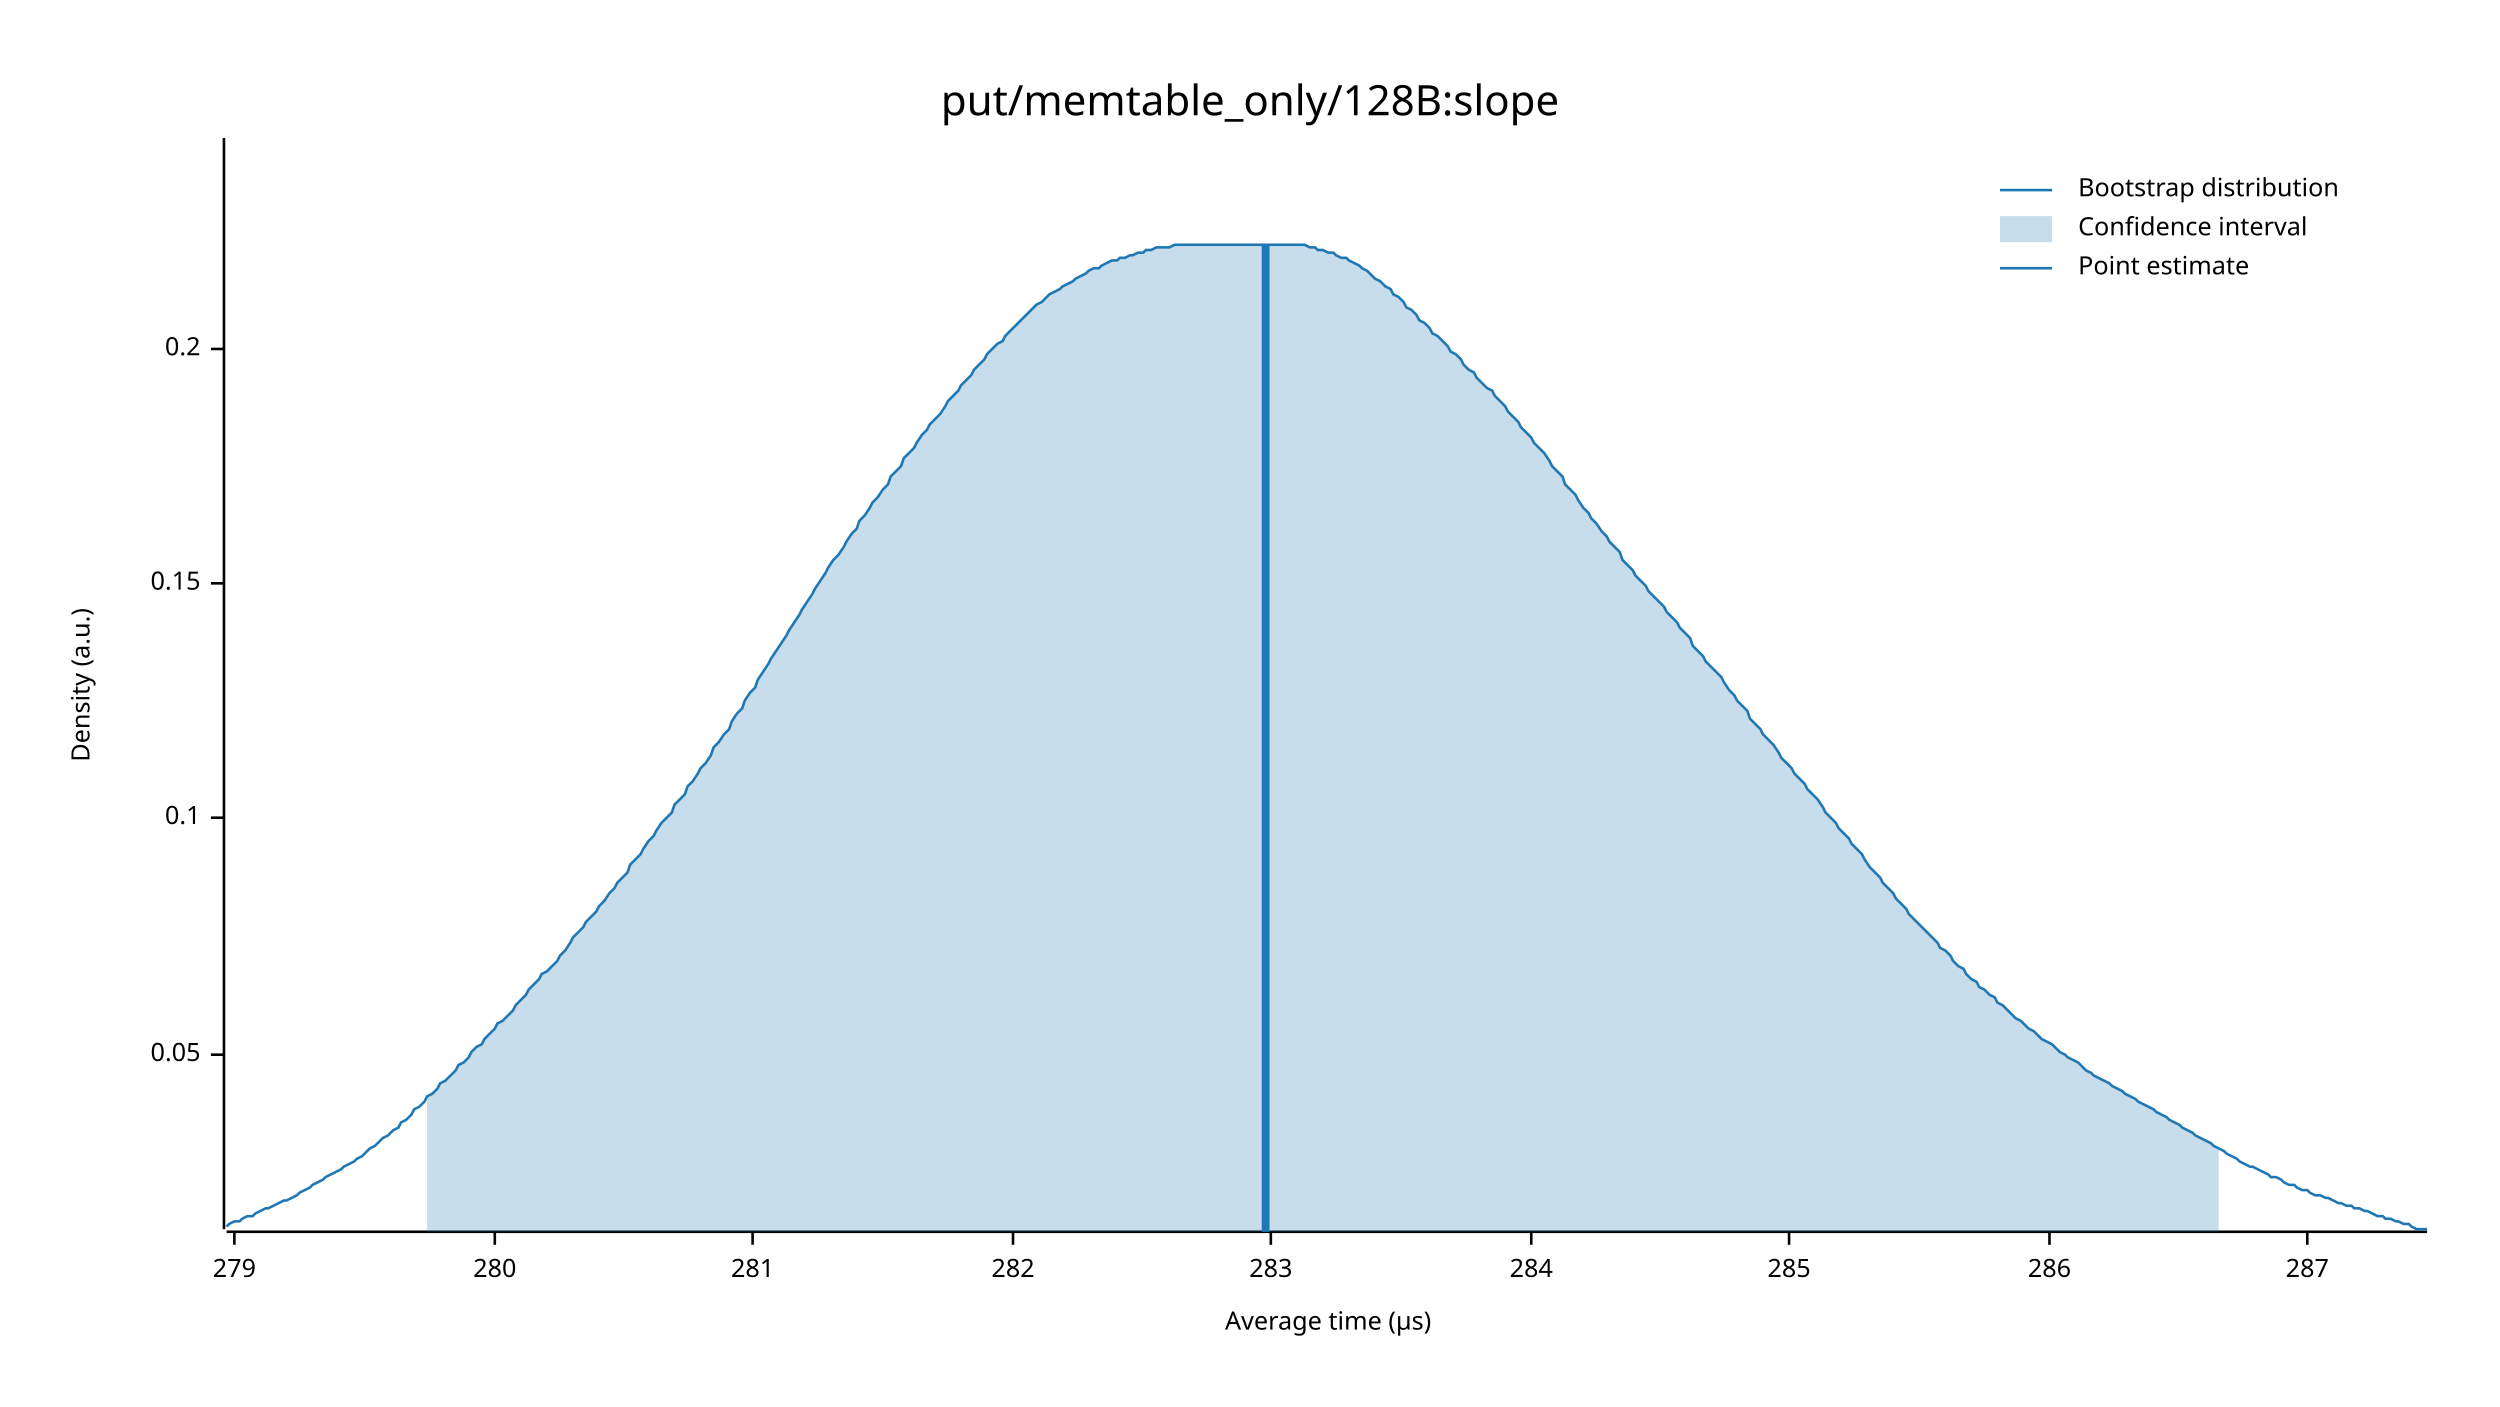
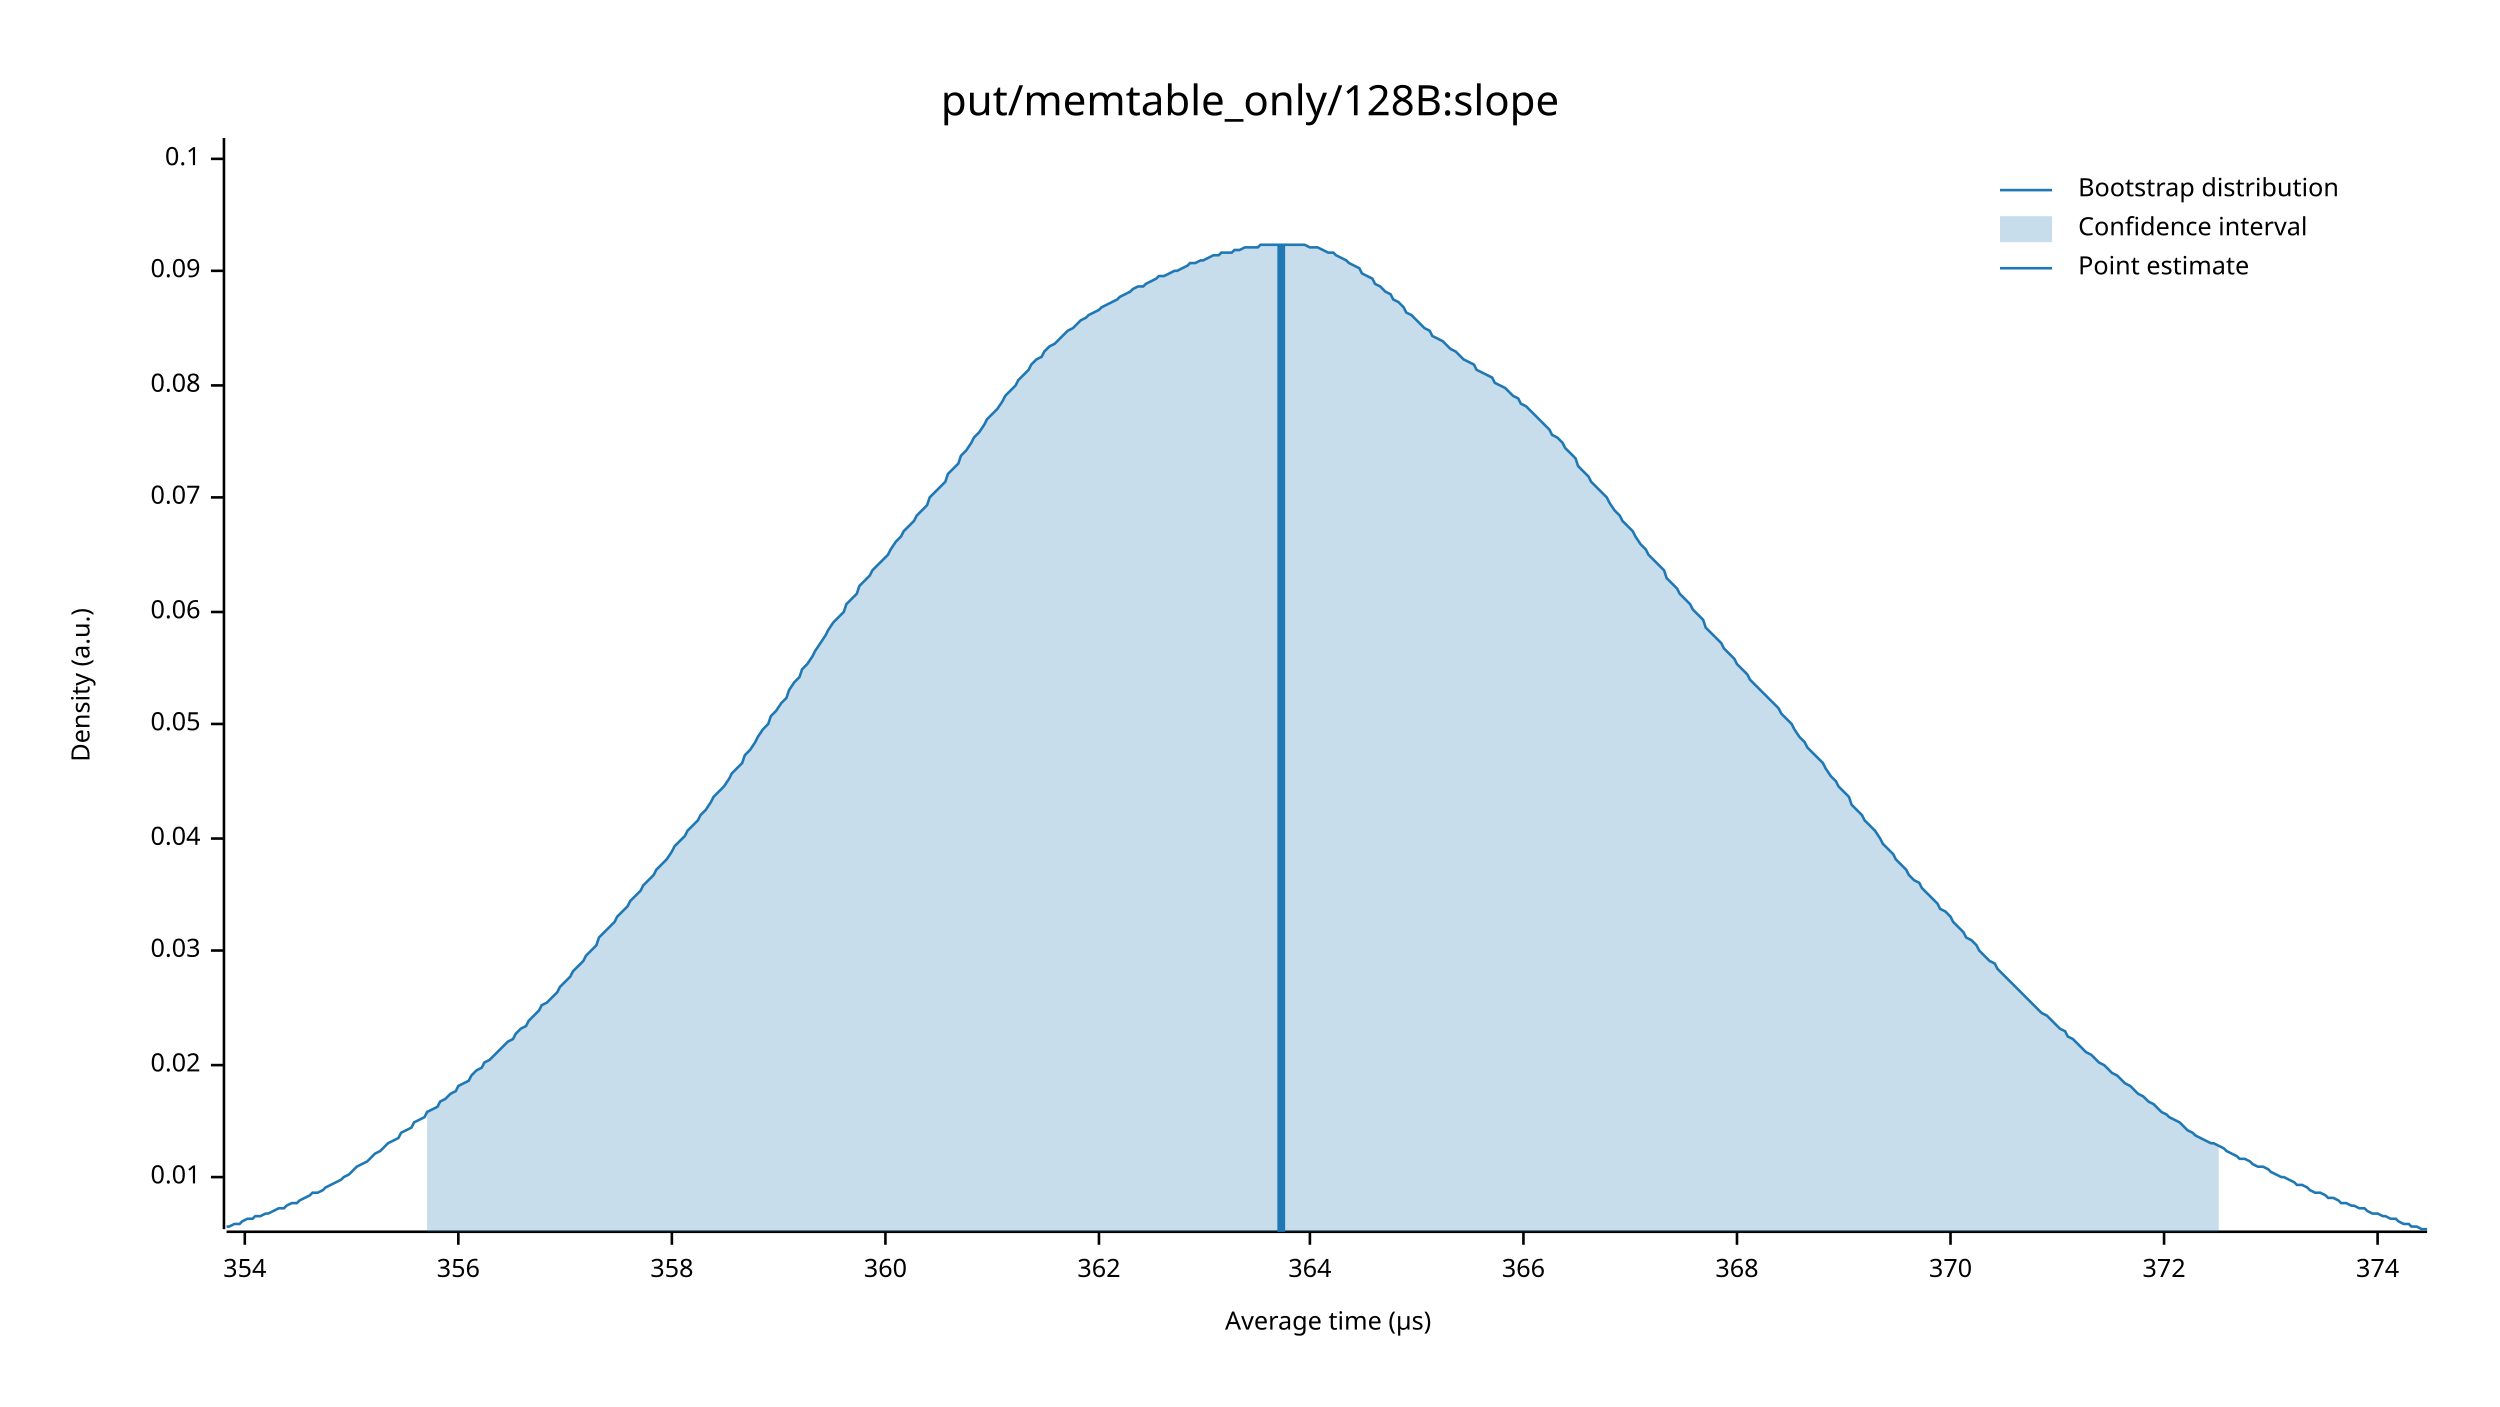
<svg xmlns="http://www.w3.org/2000/svg" width="960" height="540" viewBox="0 0 960 540">
  <text x="480" y="32" dy="0.76em" text-anchor="middle" font-family="sans-serif" font-size="16.129" opacity="1" fill="#000000">
put/memtable_only/128B:slope
</text>
  <text x="27" y="263" dy="0.76em" text-anchor="middle" font-family="sans-serif" font-size="9.677" opacity="1" fill="#000000" transform="rotate(270, 27, 263)">
Density (a.u.)
</text>
  <text x="510" y="513" dy="-0.5ex" text-anchor="middle" font-family="sans-serif" font-size="9.677" opacity="1" fill="#000000">
Average time (µs)
</text>
  <polyline fill="none" opacity="1" stroke="#000000" stroke-width="1" points="86,53 86,472 " />
-   <text x="77" y="405" dy="0.5ex" text-anchor="end" font-family="sans-serif" font-size="9.677" opacity="1" fill="#000000">
+   <text x="77" y="452" dy="0.5ex" text-anchor="end" font-family="sans-serif" font-size="9.677" opacity="1" fill="#000000">
+ 0.01
+ </text>
+   <polyline fill="none" opacity="1" stroke="#000000" stroke-width="1" points="81,452 86,452 " />
+   <text x="77" y="409" dy="0.5ex" text-anchor="end" font-family="sans-serif" font-size="9.677" opacity="1" fill="#000000">
+ 0.02
+ </text>
+   <polyline fill="none" opacity="1" stroke="#000000" stroke-width="1" points="81,409 86,409 " />
+   <text x="77" y="365" dy="0.5ex" text-anchor="end" font-family="sans-serif" font-size="9.677" opacity="1" fill="#000000">
+ 0.03
+ </text>
+   <polyline fill="none" opacity="1" stroke="#000000" stroke-width="1" points="81,365 86,365 " />
+   <text x="77" y="322" dy="0.5ex" text-anchor="end" font-family="sans-serif" font-size="9.677" opacity="1" fill="#000000">
+ 0.04
+ </text>
+   <polyline fill="none" opacity="1" stroke="#000000" stroke-width="1" points="81,322 86,322 " />
+   <text x="77" y="278" dy="0.5ex" text-anchor="end" font-family="sans-serif" font-size="9.677" opacity="1" fill="#000000">
0.05
</text>
-   <polyline fill="none" opacity="1" stroke="#000000" stroke-width="1" points="81,405 86,405 " />
-   <text x="77" y="314" dy="0.5ex" text-anchor="end" font-family="sans-serif" font-size="9.677" opacity="1" fill="#000000">
+   <polyline fill="none" opacity="1" stroke="#000000" stroke-width="1" points="81,278 86,278 " />
+   <text x="77" y="235" dy="0.5ex" text-anchor="end" font-family="sans-serif" font-size="9.677" opacity="1" fill="#000000">
+ 0.06
+ </text>
+   <polyline fill="none" opacity="1" stroke="#000000" stroke-width="1" points="81,235 86,235 " />
+   <text x="77" y="191" dy="0.5ex" text-anchor="end" font-family="sans-serif" font-size="9.677" opacity="1" fill="#000000">
+ 0.07
+ </text>
+   <polyline fill="none" opacity="1" stroke="#000000" stroke-width="1" points="81,191 86,191 " />
+   <text x="77" y="148" dy="0.5ex" text-anchor="end" font-family="sans-serif" font-size="9.677" opacity="1" fill="#000000">
+ 0.08
+ </text>
+   <polyline fill="none" opacity="1" stroke="#000000" stroke-width="1" points="81,148 86,148 " />
+   <text x="77" y="104" dy="0.5ex" text-anchor="end" font-family="sans-serif" font-size="9.677" opacity="1" fill="#000000">
+ 0.09
+ </text>
+   <polyline fill="none" opacity="1" stroke="#000000" stroke-width="1" points="81,104 86,104 " />
+   <text x="77" y="61" dy="0.5ex" text-anchor="end" font-family="sans-serif" font-size="9.677" opacity="1" fill="#000000">
0.1
</text>
-   <polyline fill="none" opacity="1" stroke="#000000" stroke-width="1" points="81,314 86,314 " />
-   <text x="77" y="224" dy="0.5ex" text-anchor="end" font-family="sans-serif" font-size="9.677" opacity="1" fill="#000000">
- 0.15
+   <polyline fill="none" opacity="1" stroke="#000000" stroke-width="1" points="81,61 86,61 " />
+   <polyline fill="none" opacity="1" stroke="#000000" stroke-width="1" points="87,473 932,473 " />
+   <text x="94" y="483" dy="0.76em" text-anchor="middle" font-family="sans-serif" font-size="9.677" opacity="1" fill="#000000">
+ 354
</text>
-   <polyline fill="none" opacity="1" stroke="#000000" stroke-width="1" points="81,224 86,224 " />
-   <text x="77" y="134" dy="0.5ex" text-anchor="end" font-family="sans-serif" font-size="9.677" opacity="1" fill="#000000">
- 0.2
+   <polyline fill="none" opacity="1" stroke="#000000" stroke-width="1" points="94,473 94,478 " />
+   <text x="176" y="483" dy="0.76em" text-anchor="middle" font-family="sans-serif" font-size="9.677" opacity="1" fill="#000000">
+ 356
</text>
-   <polyline fill="none" opacity="1" stroke="#000000" stroke-width="1" points="81,134 86,134 " />
-   <polyline fill="none" opacity="1" stroke="#000000" stroke-width="1" points="87,473 932,473 " />
-   <text x="90" y="483" dy="0.76em" text-anchor="middle" font-family="sans-serif" font-size="9.677" opacity="1" fill="#000000">
- 279
+   <polyline fill="none" opacity="1" stroke="#000000" stroke-width="1" points="176,473 176,478 " />
+   <text x="258" y="483" dy="0.76em" text-anchor="middle" font-family="sans-serif" font-size="9.677" opacity="1" fill="#000000">
+ 358
</text>
-   <polyline fill="none" opacity="1" stroke="#000000" stroke-width="1" points="90,473 90,478 " />
-   <text x="190" y="483" dy="0.76em" text-anchor="middle" font-family="sans-serif" font-size="9.677" opacity="1" fill="#000000">
- 280
+   <polyline fill="none" opacity="1" stroke="#000000" stroke-width="1" points="258,473 258,478 " />
+   <text x="340" y="483" dy="0.76em" text-anchor="middle" font-family="sans-serif" font-size="9.677" opacity="1" fill="#000000">
+ 360
</text>
-   <polyline fill="none" opacity="1" stroke="#000000" stroke-width="1" points="190,473 190,478 " />
-   <text x="289" y="483" dy="0.76em" text-anchor="middle" font-family="sans-serif" font-size="9.677" opacity="1" fill="#000000">
- 281
+   <polyline fill="none" opacity="1" stroke="#000000" stroke-width="1" points="340,473 340,478 " />
+   <text x="422" y="483" dy="0.76em" text-anchor="middle" font-family="sans-serif" font-size="9.677" opacity="1" fill="#000000">
+ 362
</text>
-   <polyline fill="none" opacity="1" stroke="#000000" stroke-width="1" points="289,473 289,478 " />
-   <text x="389" y="483" dy="0.76em" text-anchor="middle" font-family="sans-serif" font-size="9.677" opacity="1" fill="#000000">
- 282
+   <polyline fill="none" opacity="1" stroke="#000000" stroke-width="1" points="422,473 422,478 " />
+   <text x="503" y="483" dy="0.76em" text-anchor="middle" font-family="sans-serif" font-size="9.677" opacity="1" fill="#000000">
+ 364
</text>
-   <polyline fill="none" opacity="1" stroke="#000000" stroke-width="1" points="389,473 389,478 " />
-   <text x="488" y="483" dy="0.76em" text-anchor="middle" font-family="sans-serif" font-size="9.677" opacity="1" fill="#000000">
- 283
+   <polyline fill="none" opacity="1" stroke="#000000" stroke-width="1" points="503,473 503,478 " />
+   <text x="585" y="483" dy="0.76em" text-anchor="middle" font-family="sans-serif" font-size="9.677" opacity="1" fill="#000000">
+ 366
</text>
-   <polyline fill="none" opacity="1" stroke="#000000" stroke-width="1" points="488,473 488,478 " />
-   <text x="588" y="483" dy="0.76em" text-anchor="middle" font-family="sans-serif" font-size="9.677" opacity="1" fill="#000000">
- 284
+   <polyline fill="none" opacity="1" stroke="#000000" stroke-width="1" points="585,473 585,478 " />
+   <text x="667" y="483" dy="0.76em" text-anchor="middle" font-family="sans-serif" font-size="9.677" opacity="1" fill="#000000">
+ 368
</text>
-   <polyline fill="none" opacity="1" stroke="#000000" stroke-width="1" points="588,473 588,478 " />
-   <text x="687" y="483" dy="0.76em" text-anchor="middle" font-family="sans-serif" font-size="9.677" opacity="1" fill="#000000">
- 285
+   <polyline fill="none" opacity="1" stroke="#000000" stroke-width="1" points="667,473 667,478 " />
+   <text x="749" y="483" dy="0.76em" text-anchor="middle" font-family="sans-serif" font-size="9.677" opacity="1" fill="#000000">
+ 370
</text>
-   <polyline fill="none" opacity="1" stroke="#000000" stroke-width="1" points="687,473 687,478 " />
-   <text x="787" y="483" dy="0.76em" text-anchor="middle" font-family="sans-serif" font-size="9.677" opacity="1" fill="#000000">
- 286
+   <polyline fill="none" opacity="1" stroke="#000000" stroke-width="1" points="749,473 749,478 " />
+   <text x="831" y="483" dy="0.76em" text-anchor="middle" font-family="sans-serif" font-size="9.677" opacity="1" fill="#000000">
+ 372
</text>
-   <polyline fill="none" opacity="1" stroke="#000000" stroke-width="1" points="787,473 787,478 " />
-   <text x="886" y="483" dy="0.76em" text-anchor="middle" font-family="sans-serif" font-size="9.677" opacity="1" fill="#000000">
- 287
+   <polyline fill="none" opacity="1" stroke="#000000" stroke-width="1" points="831,473 831,478 " />
+   <text x="913" y="483" dy="0.76em" text-anchor="middle" font-family="sans-serif" font-size="9.677" opacity="1" fill="#000000">
+ 374
</text>
-   <polyline fill="none" opacity="1" stroke="#000000" stroke-width="1" points="886,473 886,478 " />
-   <polyline fill="none" opacity="1" stroke="#1F78B4" stroke-width="1" points="87,471 88,470 90,469 92,469 93,468 95,467 97,467 98,466 100,465 102,464 103,464 105,463 107,462 109,461 110,461 112,460 114,459 115,458 117,457 119,456 120,455 122,454 124,453 125,452 127,451 129,450 131,449 132,448 134,447 136,446 137,445 139,444 141,442 142,441 144,440 146,438 147,437 149,436 151,434 153,433 154,431 156,430 158,428 159,426 161,425 163,423 164,421 166,420 168,418 169,416 171,415 173,413 175,411 176,409 178,408 180,406 181,404 183,402 185,401 186,399 188,397 190,395 191,393 193,392 195,390 197,388 198,386 200,384 202,382 203,380 205,378 207,376 208,374 210,373 212,371 214,369 215,367 217,365 219,362 220,360 222,358 224,356 225,354 227,352 229,350 230,348 232,346 234,343 236,341 237,339 239,337 241,335 242,332 244,330 246,328 247,326 249,323 251,321 252,319 254,316 256,314 258,312 259,309 261,307 263,305 264,302 266,300 268,297 269,295 271,293 273,290 274,287 276,285 278,282 280,280 281,277 283,274 285,272 286,269 288,266 290,264 291,261 293,258 295,255 296,253 298,250 300,247 302,244 303,242 305,239 307,236 308,234 310,231 312,228 313,226 315,223 317,220 318,218 320,215 322,213 324,210 325,208 327,205 329,203 330,200 332,198 334,195 335,193 337,191 339,188 341,186 342,183 344,181 346,179 347,176 349,174 351,172 352,170 354,167 356,165 357,163 359,161 361,159 363,156 364,154 366,152 368,150 369,148 371,146 373,144 374,142 376,140 378,138 379,136 381,134 383,132 385,131 386,129 388,127 390,125 391,124 393,122 395,120 396,119 398,117 400,116 401,115 403,113 405,112 407,111 408,110 410,109 412,108 413,107 415,106 417,105 418,104 420,103 422,103 423,102 425,101 427,100 429,100 430,99 432,99 434,98 435,98 437,97 439,97 440,96 442,96 444,95 445,95 447,95 449,95 451,94 452,94 454,94 456,94 457,94 459,94 461,94 462,94 464,94 466,94 468,94 469,94 471,94 473,94 474,94 476,94 478,94 479,94 481,94 483,94 484,94 486,94 488,94 490,94 491,94 493,94 495,94 496,94 498,94 500,94 501,94 503,95 505,95 506,96 508,96 510,97 512,97 513,98 515,99 517,99 518,100 520,101 522,102 523,103 525,104 527,106 528,107 530,108 532,110 534,111 535,113 537,114 539,116 540,118 542,119 544,121 545,123 547,124 549,126 550,128 552,129 554,131 556,133 557,135 559,136 561,138 562,140 564,142 566,143 567,145 569,147 571,149 573,150 574,152 576,154 578,156 579,158 581,160 583,162 584,164 586,166 588,168 589,170 591,172 593,174 595,177 596,179 598,181 600,183 601,186 603,188 605,190 606,192 608,195 610,197 611,199 613,201 615,204 617,206 618,208 620,210 622,212 623,215 625,217 627,219 628,221 630,223 632,225 633,227 635,229 637,231 639,233 640,235 642,237 644,239 645,241 647,243 649,245 650,248 652,250 654,252 655,254 657,256 659,258 661,260 662,262 664,265 666,267 667,269 669,271 671,273 672,276 674,278 676,280 677,282 679,284 681,286 683,289 684,291 686,293 688,295 689,297 691,299 693,301 694,303 696,305 698,307 700,310 701,312 703,314 705,316 706,318 708,320 710,322 711,324 713,326 715,328 716,330 718,333 720,335 722,337 723,339 725,341 727,343 728,345 730,347 732,349 733,351 735,353 737,355 738,356 740,358 742,360 744,362 745,364 747,365 749,367 750,369 752,371 754,372 755,374 757,376 759,377 760,379 762,380 764,382 766,383 767,385 769,386 771,388 772,389 774,391 776,392 777,393 779,395 781,396 782,397 784,399 786,400 788,401 789,402 791,404 793,405 794,406 796,407 798,408 799,409 801,411 803,412 804,413 806,414 808,415 810,416 811,417 813,418 815,419 816,420 818,421 820,422 821,423 823,424 825,425 827,426 828,427 830,428 832,429 833,430 835,431 837,432 838,433 840,434 842,435 843,436 845,437 847,438 849,439 850,440 852,441 854,442 855,443 857,444 859,445 860,446 862,447 864,448 865,448 867,449 869,450 871,451 872,452 874,452 876,453 877,454 879,455 881,455 882,456 884,457 886,457 887,458 889,459 891,459 893,460 894,460 896,461 898,462 899,462 901,463 903,463 904,464 906,464 908,465 909,465 911,466 913,467 915,467 916,468 918,468 920,469 921,469 923,470 925,470 926,471 928,472 930,472 932,472 " />
-   <polygon opacity="0.25" fill="#1F78B4" points="164,421 166,420 168,418 169,416 171,415 173,413 175,411 176,409 178,408 180,406 181,404 183,402 185,401 186,399 188,397 190,395 191,393 193,392 195,390 197,388 198,386 200,384 202,382 203,380 205,378 207,376 208,374 210,373 212,371 214,369 215,367 217,365 219,362 220,360 222,358 224,356 225,354 227,352 229,350 230,348 232,346 234,343 236,341 237,339 239,337 241,335 242,332 244,330 246,328 247,326 249,323 251,321 252,319 254,316 256,314 258,312 259,309 261,307 263,305 264,302 266,300 268,297 269,295 271,293 273,290 274,287 276,285 278,282 280,280 281,277 283,274 285,272 286,269 288,266 290,264 291,261 293,258 295,255 296,253 298,250 300,247 302,244 303,242 305,239 307,236 308,234 310,231 312,228 313,226 315,223 317,220 318,218 320,215 322,213 324,210 325,208 327,205 329,203 330,200 332,198 334,195 335,193 337,191 339,188 341,186 342,183 344,181 346,179 347,176 349,174 351,172 352,170 354,167 356,165 357,163 359,161 361,159 363,156 364,154 366,152 368,150 369,148 371,146 373,144 374,142 376,140 378,138 379,136 381,134 383,132 385,131 386,129 388,127 390,125 391,124 393,122 395,120 396,119 398,117 400,116 401,115 403,113 405,112 407,111 408,110 410,109 412,108 413,107 415,106 417,105 418,104 420,103 422,103 423,102 425,101 427,100 429,100 430,99 432,99 434,98 435,98 437,97 439,97 440,96 442,96 444,95 445,95 447,95 449,95 451,94 452,94 454,94 456,94 457,94 459,94 461,94 462,94 464,94 466,94 468,94 469,94 471,94 473,94 474,94 476,94 478,94 479,94 481,94 483,94 484,94 486,94 488,94 490,94 491,94 493,94 495,94 496,94 498,94 500,94 501,94 503,95 505,95 506,96 508,96 510,97 512,97 513,98 515,99 517,99 518,100 520,101 522,102 523,103 525,104 527,106 528,107 530,108 532,110 534,111 535,113 537,114 539,116 540,118 542,119 544,121 545,123 547,124 549,126 550,128 552,129 554,131 556,133 557,135 559,136 561,138 562,140 564,142 566,143 567,145 569,147 571,149 573,150 574,152 576,154 578,156 579,158 581,160 583,162 584,164 586,166 588,168 589,170 591,172 593,174 595,177 596,179 598,181 600,183 601,186 603,188 605,190 606,192 608,195 610,197 611,199 613,201 615,204 617,206 618,208 620,210 622,212 623,215 625,217 627,219 628,221 630,223 632,225 633,227 635,229 637,231 639,233 640,235 642,237 644,239 645,241 647,243 649,245 650,248 652,250 654,252 655,254 657,256 659,258 661,260 662,262 664,265 666,267 667,269 669,271 671,273 672,276 674,278 676,280 677,282 679,284 681,286 683,289 684,291 686,293 688,295 689,297 691,299 693,301 694,303 696,305 698,307 700,310 701,312 703,314 705,316 706,318 708,320 710,322 711,324 713,326 715,328 716,330 718,333 720,335 722,337 723,339 725,341 727,343 728,345 730,347 732,349 733,351 735,353 737,355 738,356 740,358 742,360 744,362 745,364 747,365 749,367 750,369 752,371 754,372 755,374 757,376 759,377 760,379 762,380 764,382 766,383 767,385 769,386 771,388 772,389 774,391 776,392 777,393 779,395 781,396 782,397 784,399 786,400 788,401 789,402 791,404 793,405 794,406 796,407 798,408 799,409 801,411 803,412 804,413 806,414 808,415 810,416 811,417 813,418 815,419 816,420 818,421 820,422 821,423 823,424 825,425 827,426 828,427 830,428 832,429 833,430 835,431 837,432 838,433 840,434 842,435 843,436 845,437 847,438 849,439 850,440 852,441 852,473 164,473 " />
-   <polyline fill="none" opacity="1" stroke="#1F78B4" stroke-width="3" points="486,473 486,94 " />
+   <polyline fill="none" opacity="1" stroke="#000000" stroke-width="1" points="913,473 913,478 " />
+   <polyline fill="none" opacity="1" stroke="#1F78B4" stroke-width="1" points="87,471 88,471 90,470 92,470 93,469 95,468 97,468 98,467 100,467 102,466 103,466 105,465 107,464 109,464 110,463 112,462 114,462 115,461 117,460 119,459 120,458 122,458 124,457 125,456 127,455 129,454 131,453 132,452 134,451 136,449 137,448 139,447 141,446 142,445 144,443 146,442 147,441 149,439 151,438 153,437 154,435 156,434 158,433 159,431 161,430 163,429 164,427 166,426 168,425 169,423 171,422 173,420 175,419 176,417 178,416 180,415 181,413 183,411 185,410 186,408 188,407 190,405 191,404 193,402 195,400 197,399 198,397 200,395 202,394 203,392 205,390 207,388 208,386 210,385 212,383 214,381 215,379 217,377 219,375 220,373 222,371 224,369 225,367 227,365 229,363 230,360 232,358 234,356 236,354 237,352 239,350 241,348 242,346 244,344 246,342 247,340 249,338 251,336 252,334 254,332 256,330 258,327 259,325 261,323 263,321 264,319 266,317 268,315 269,313 271,311 273,308 274,306 276,304 278,302 280,299 281,297 283,295 285,293 286,290 288,288 290,285 291,283 293,280 295,278 296,275 298,273 300,270 302,268 303,265 305,262 307,260 308,257 310,255 312,252 313,250 315,247 317,244 318,242 320,239 322,237 324,235 325,232 327,230 329,228 330,225 332,223 334,221 335,219 337,217 339,215 341,213 342,211 344,208 346,206 347,204 349,202 351,200 352,198 354,196 356,194 357,191 359,189 361,187 363,185 364,182 366,180 368,178 369,175 371,173 373,170 374,168 376,166 378,163 379,161 381,159 383,157 385,154 386,152 388,150 390,148 391,146 393,144 395,142 396,140 398,138 400,137 401,135 403,133 405,132 407,130 408,129 410,127 412,126 413,125 415,123 417,122 418,121 420,120 422,119 423,118 425,117 427,116 429,115 430,114 432,113 434,112 435,111 437,110 439,110 440,109 442,108 444,107 445,106 447,106 449,105 451,104 452,104 454,103 456,102 457,101 459,101 461,100 462,100 464,99 466,98 468,98 469,97 471,97 473,97 474,96 476,96 478,95 479,95 481,95 483,95 484,94 486,94 488,94 490,94 491,94 493,94 495,94 496,94 498,94 500,94 501,94 503,95 505,95 506,95 508,96 510,97 512,97 513,98 515,99 517,100 518,101 520,102 522,103 523,105 525,106 527,107 528,109 530,110 532,112 534,113 535,115 537,116 539,118 540,120 542,121 544,123 545,124 547,126 549,127 550,129 552,130 554,131 556,133 557,134 559,135 561,137 562,138 564,139 566,140 567,142 569,143 571,144 573,145 574,147 576,148 578,149 579,150 581,152 583,153 584,155 586,156 588,158 589,159 591,161 593,163 595,165 596,167 598,168 600,170 601,172 603,174 605,176 606,179 608,181 610,183 611,185 613,187 615,189 617,191 618,193 620,196 622,198 623,200 625,202 627,204 628,206 630,209 632,211 633,213 635,215 637,217 639,219 640,222 642,224 644,226 645,228 647,230 649,232 650,234 652,236 654,238 655,241 657,243 659,245 661,247 662,249 664,251 666,253 667,255 669,257 671,259 672,261 674,263 676,265 677,266 679,268 681,270 683,272 684,274 686,276 688,278 689,280 691,283 693,285 694,287 696,289 698,291 700,293 701,295 703,298 705,300 706,302 708,304 710,306 711,309 713,311 715,313 716,315 718,317 720,319 722,322 723,324 725,326 727,328 728,330 730,332 732,334 733,336 735,338 737,339 738,341 740,343 742,345 744,347 745,349 747,350 749,352 750,354 752,356 754,358 755,360 757,361 759,363 760,365 762,367 764,369 766,370 767,372 769,374 771,376 772,377 774,379 776,381 777,382 779,384 781,386 782,387 784,389 786,390 788,392 789,393 791,395 793,396 794,398 796,399 798,401 799,402 801,404 803,405 804,406 806,408 808,409 810,411 811,412 813,413 815,415 816,416 818,417 820,419 821,420 823,421 825,423 827,424 828,425 830,427 832,428 833,429 835,430 837,431 838,432 840,434 842,435 843,436 845,437 847,438 849,439 850,439 852,440 854,441 855,442 857,443 859,444 860,445 862,445 864,446 865,447 867,448 869,448 871,449 872,450 874,451 876,452 877,452 879,453 881,454 882,455 884,455 886,456 887,457 889,458 891,458 893,459 894,460 896,460 898,461 899,462 901,462 903,463 904,463 906,464 908,464 909,465 911,466 913,466 915,467 916,467 918,468 920,468 921,469 923,470 925,470 926,471 928,471 930,472 932,472 " />
+   <polygon opacity="0.25" fill="#1F78B4" points="164,427 166,426 168,425 169,423 171,422 173,420 175,419 176,417 178,416 180,415 181,413 183,411 185,410 186,408 188,407 190,405 191,404 193,402 195,400 197,399 198,397 200,395 202,394 203,392 205,390 207,388 208,386 210,385 212,383 214,381 215,379 217,377 219,375 220,373 222,371 224,369 225,367 227,365 229,363 230,360 232,358 234,356 236,354 237,352 239,350 241,348 242,346 244,344 246,342 247,340 249,338 251,336 252,334 254,332 256,330 258,327 259,325 261,323 263,321 264,319 266,317 268,315 269,313 271,311 273,308 274,306 276,304 278,302 280,299 281,297 283,295 285,293 286,290 288,288 290,285 291,283 293,280 295,278 296,275 298,273 300,270 302,268 303,265 305,262 307,260 308,257 310,255 312,252 313,250 315,247 317,244 318,242 320,239 322,237 324,235 325,232 327,230 329,228 330,225 332,223 334,221 335,219 337,217 339,215 341,213 342,211 344,208 346,206 347,204 349,202 351,200 352,198 354,196 356,194 357,191 359,189 361,187 363,185 364,182 366,180 368,178 369,175 371,173 373,170 374,168 376,166 378,163 379,161 381,159 383,157 385,154 386,152 388,150 390,148 391,146 393,144 395,142 396,140 398,138 400,137 401,135 403,133 405,132 407,130 408,129 410,127 412,126 413,125 415,123 417,122 418,121 420,120 422,119 423,118 425,117 427,116 429,115 430,114 432,113 434,112 435,111 437,110 439,110 440,109 442,108 444,107 445,106 447,106 449,105 451,104 452,104 454,103 456,102 457,101 459,101 461,100 462,100 464,99 466,98 468,98 469,97 471,97 473,97 474,96 476,96 478,95 479,95 481,95 483,95 484,94 486,94 488,94 490,94 491,94 493,94 495,94 496,94 498,94 500,94 501,94 503,95 505,95 506,95 508,96 510,97 512,97 513,98 515,99 517,100 518,101 520,102 522,103 523,105 525,106 527,107 528,109 530,110 532,112 534,113 535,115 537,116 539,118 540,120 542,121 544,123 545,124 547,126 549,127 550,129 552,130 554,131 556,133 557,134 559,135 561,137 562,138 564,139 566,140 567,142 569,143 571,144 573,145 574,147 576,148 578,149 579,150 581,152 583,153 584,155 586,156 588,158 589,159 591,161 593,163 595,165 596,167 598,168 600,170 601,172 603,174 605,176 606,179 608,181 610,183 611,185 613,187 615,189 617,191 618,193 620,196 622,198 623,200 625,202 627,204 628,206 630,209 632,211 633,213 635,215 637,217 639,219 640,222 642,224 644,226 645,228 647,230 649,232 650,234 652,236 654,238 655,241 657,243 659,245 661,247 662,249 664,251 666,253 667,255 669,257 671,259 672,261 674,263 676,265 677,266 679,268 681,270 683,272 684,274 686,276 688,278 689,280 691,283 693,285 694,287 696,289 698,291 700,293 701,295 703,298 705,300 706,302 708,304 710,306 711,309 713,311 715,313 716,315 718,317 720,319 722,322 723,324 725,326 727,328 728,330 730,332 732,334 733,336 735,338 737,339 738,341 740,343 742,345 744,347 745,349 747,350 749,352 750,354 752,356 754,358 755,360 757,361 759,363 760,365 762,367 764,369 766,370 767,372 769,374 771,376 772,377 774,379 776,381 777,382 779,384 781,386 782,387 784,389 786,390 788,392 789,393 791,395 793,396 794,398 796,399 798,401 799,402 801,404 803,405 804,406 806,408 808,409 810,411 811,412 813,413 815,415 816,416 818,417 820,419 821,420 823,421 825,423 827,424 828,425 830,427 832,428 833,429 835,430 837,431 838,432 840,434 842,435 843,436 845,437 847,438 849,439 850,439 852,440 852,473 164,473 " />
+   <polyline fill="none" opacity="1" stroke="#1F78B4" stroke-width="3" points="492,473 492,94 " />
  <text x="798" y="68" dy="0.76em" text-anchor="start" font-family="sans-serif" font-size="9.677" opacity="1" fill="#000000">
Bootstrap distribution
</text>
  <text x="798" y="83" dy="0.76em" text-anchor="start" font-family="sans-serif" font-size="9.677" opacity="1" fill="#000000">
Confidence interval
</text>
  <text x="798" y="98" dy="0.76em" text-anchor="start" font-family="sans-serif" font-size="9.677" opacity="1" fill="#000000">
Point estimate
</text>
  <polyline fill="none" opacity="1" stroke="#1F78B4" stroke-width="1" points="768,73 788,73 " />
  <rect x="768" y="83" width="20" height="10" opacity="0.25" fill="#1F78B4" stroke="none" />
  <polyline fill="none" opacity="1" stroke="#1F78B4" stroke-width="1" points="768,103 788,103 " />
</svg>
